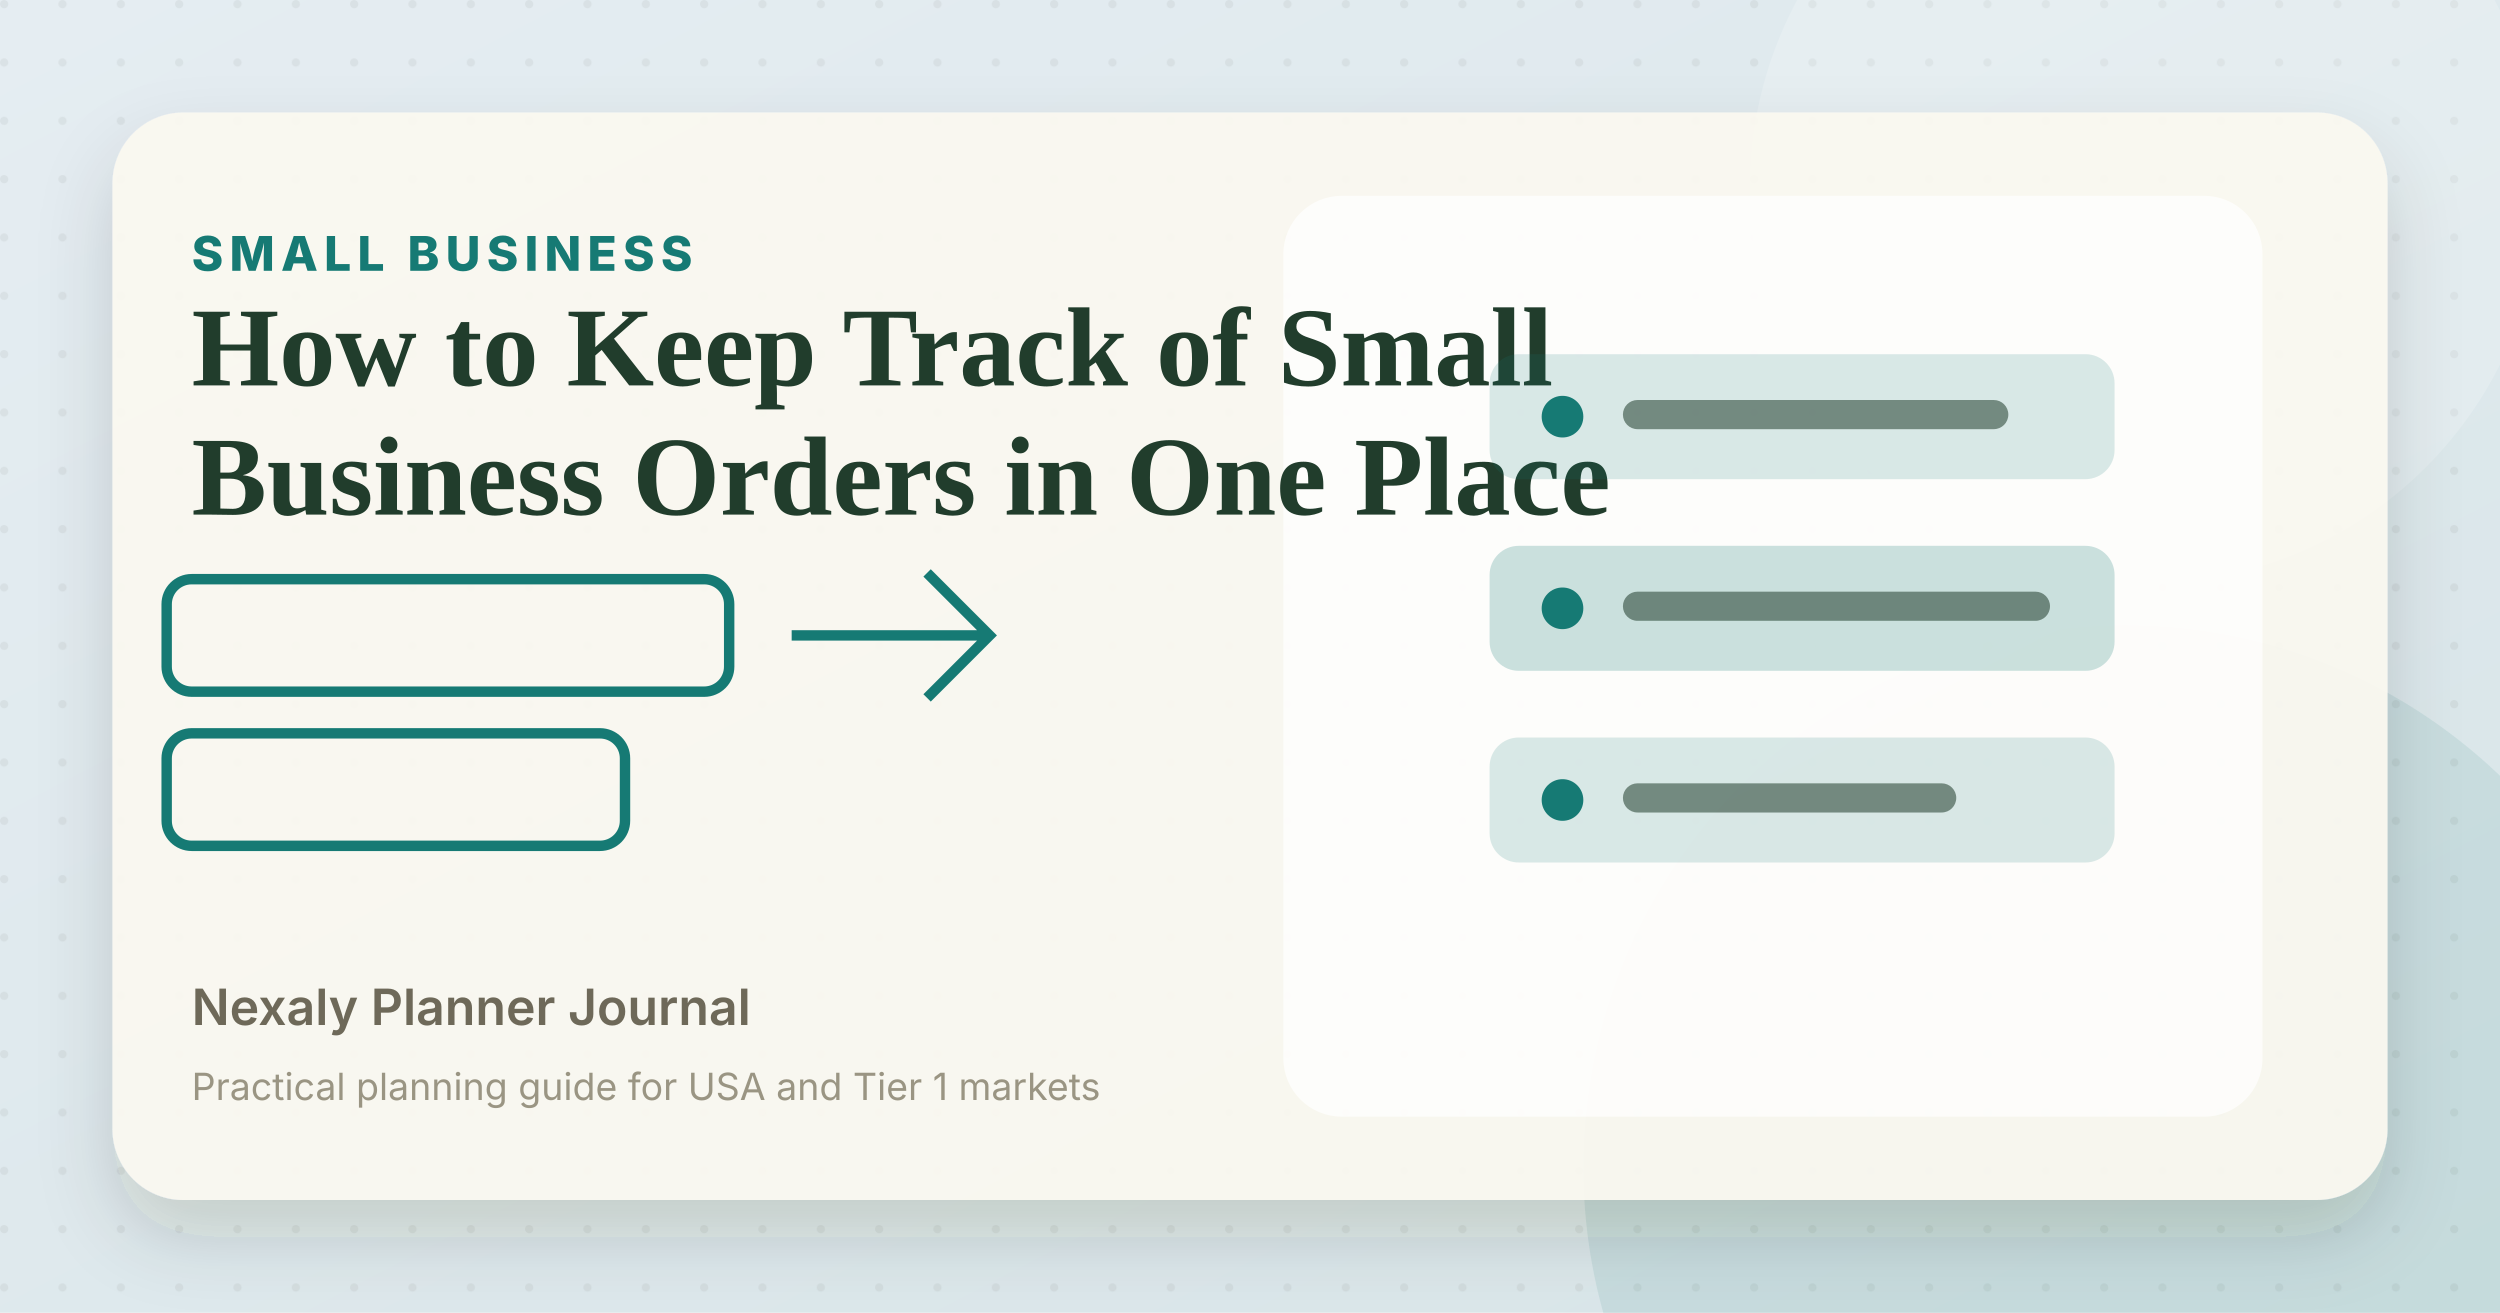
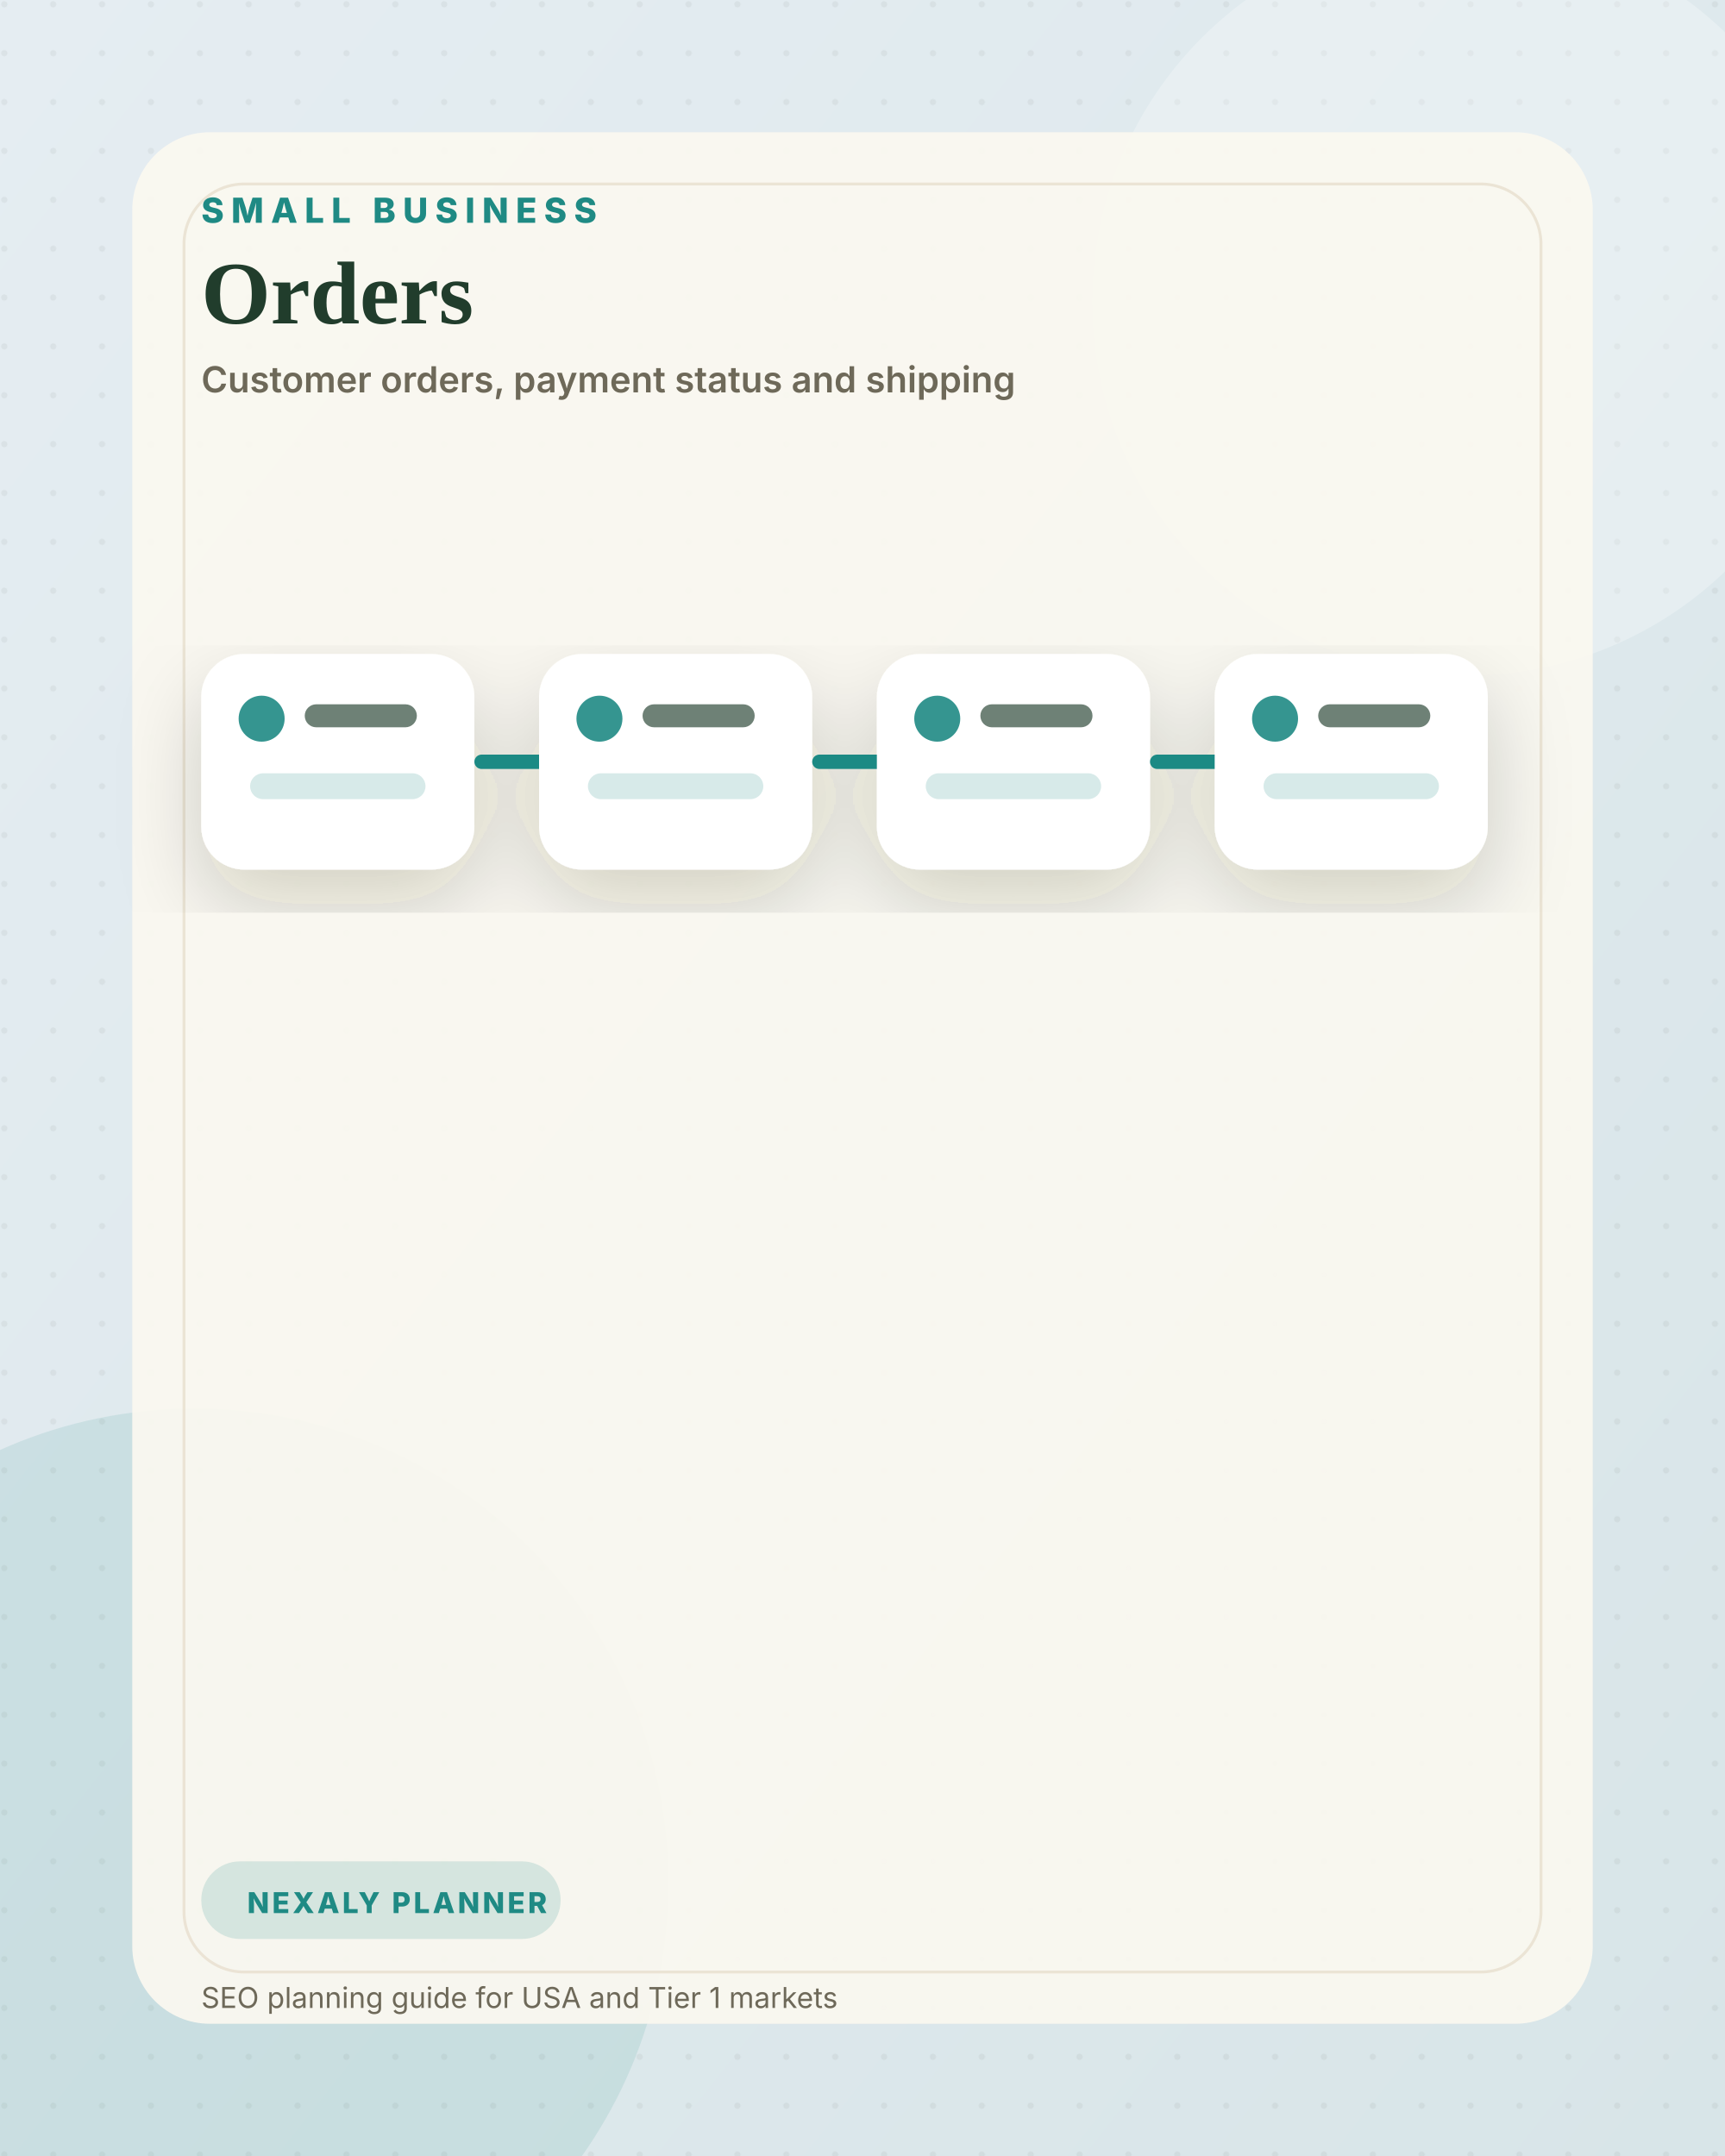
- <svg xmlns="http://www.w3.org/2000/svg" width="1200" height="630" viewBox="0 0 1200 630" role="img" aria-labelledby="title desc">
+ <svg xmlns="http://www.w3.org/2000/svg" width="1200" height="1500" viewBox="0 0 1200 1500" role="img" aria-labelledby="title desc">
  <defs>
    <linearGradient id="bg" x1="0" y1="0" x2="1" y2="1">
      <stop offset="0" stop-color="#E5EDF2" />
      <stop offset="1" stop-color="#D8E5E8" />
    </linearGradient>
    <filter id="shadow" x="-20%" y="-20%" width="140%" height="140%">
-       <feDropShadow dx="0" dy="18" stdDeviation="18" flood-color="#282419" flood-opacity=".16" />
+       <feDropShadow dx="0" dy="24" stdDeviation="28" flood-color="#282419" flood-opacity=".18" />
    </filter>
-     <pattern id="dots" width="28" height="28" patternUnits="userSpaceOnUse">
-       <circle cx="2" cy="2" r="2" fill="#282419" opacity=".10" />
+     <pattern id="dots" width="34" height="34" patternUnits="userSpaceOnUse">
+       <circle cx="3" cy="3" r="2.2" fill="#282419" opacity=".08" />
    </pattern>
  </defs>
-   <rect width="1200" height="630" fill="url(#bg)" />
-   <rect width="1200" height="630" fill="url(#dots)" opacity=".55" />
-   <circle cx="1030" cy="90" r="190" fill="#fff" opacity=".18" />
-   <circle cx="1020" cy="560" r="260" fill="#167A74" opacity=".10" />
-   <rect x="54" y="54" width="1092" height="522" rx="34" fill="#FBF8F0" opacity=".92" filter="url(#shadow)" />
-   <rect x="616" y="94" width="470" height="442" rx="28" fill="#fff" opacity=".72" />
-   <g fill="none" stroke="#167A74" stroke-width="5">
-     <rect x="80" y="278" width="270" height="54" rx="12" />
-     <rect x="80" y="352" width="220" height="54" rx="12" />
-     <path d="M380 305h95m-30-30 30 30-30 30" />
+   <rect width="1200" height="1500" fill="url(#bg)" />
+   <rect width="1200" height="1500" fill="url(#dots)" opacity=".65" />
+   <circle cx="1020" cy="210" r="260" fill="#FFFFFF" opacity=".26" />
+   <circle cx="135" cy="1310" r="330" fill="#1F8A84" opacity=".11" />
+   <g transform="translate(92 92)">
+     <rect width="1016" height="1316" rx="54" fill="#FBF8F0" opacity=".92" />
+     <rect x="36" y="36" width="944" height="1244" rx="42" fill="none" stroke="#E6DDCB" stroke-width="2" opacity=".72" />
  </g>
-   <text x="92" y="130" font-family="Inter, Arial, sans-serif" font-size="23" font-weight="800" letter-spacing="3" fill="#167A74">SMALL BUSINESS</text>
-   <text x="92" y="185" font-family="Georgia, 'Times New Roman', serif" font-size="54" font-weight="700" fill="#213D2C">
-     <tspan x="92" dy="0">How to Keep Track of Small</tspan>
-     <tspan x="92" dy="62">Business Orders in One Place</tspan>
-   </text>
-   <text x="92" y="492" font-family="Inter, Arial, sans-serif" font-size="24" font-weight="600" fill="#6E6959">Nexaly Planner Journal</text>
-   <text x="92" y="528" font-family="Inter, Arial, sans-serif" font-size="18" fill="#9A9583">Practical planning guide for USA and Tier 1 markets</text>
-   <g transform="translate(715 170)">
-     <rect x="0" y="0" width="300" height="60" rx="14" fill="#167A74" opacity=".16" />
-     <rect x="0" y="92" width="300" height="60" rx="14" fill="#167A74" opacity=".22" />
-     <rect x="0" y="184" width="300" height="60" rx="14" fill="#167A74" opacity=".16" />
-     <circle cx="35" cy="30" r="10" fill="#167A74" />
-     <circle cx="35" cy="122" r="10" fill="#167A74" />
-     <circle cx="35" cy="214" r="10" fill="#167A74" />
-     <rect x="64" y="22" width="185" height="14" rx="7" fill="#213D2C" opacity=".55" />
-     <rect x="64" y="114" width="205" height="14" rx="7" fill="#213D2C" opacity=".55" />
-     <rect x="64" y="206" width="160" height="14" rx="7" fill="#213D2C" opacity=".55" />
+   <g transform="translate(140 155)">
+     <text x="0" y="0" font-family="Inter, Arial, sans-serif" font-size="24" font-weight="800" letter-spacing="5" fill="#1F8A84">SMALL BUSINESS</text>
+     <text x="0" y="70" font-family="Georgia, 'Times New Roman', serif" font-size="62" font-weight="700" fill="#213D2C">Orders</text>
+     <text x="0" y="118" font-family="Inter, Arial, sans-serif" font-size="25" font-weight="600" fill="#6E6959">Customer orders, payment status and shipping</text>
+   </g>
+   <g transform="translate(140 455)" filter="url(#shadow)">
+     <g transform="translate(0 0)">
+       <rect width="190" height="150" rx="30" fill="#FFFFFF" />
+       <circle cx="42" cy="45" r="16" fill="#1F8A84" opacity=".9" />
+       <rect x="72" y="35" width="78" height="16" rx="8" fill="#213D2C" opacity=".65" />
+       <rect x="34" y="83" width="122" height="18" rx="9" fill="#1F8A84" opacity=".18" />
+     </g>
+     <path d="M195 75h62" stroke="#1F8A84" stroke-width="10" stroke-linecap="round" />
+     <path d="M247 55l24 20-24 20" fill="none" stroke="#1F8A84" stroke-width="10" stroke-linecap="round" stroke-linejoin="round" />
+     <g transform="translate(235 0)">
+       <rect width="190" height="150" rx="30" fill="#FFFFFF" />
+       <circle cx="42" cy="45" r="16" fill="#1F8A84" opacity=".9" />
+       <rect x="72" y="35" width="78" height="16" rx="8" fill="#213D2C" opacity=".65" />
+       <rect x="34" y="83" width="122" height="18" rx="9" fill="#1F8A84" opacity=".18" />
+     </g>
+     <path d="M430 75h62" stroke="#1F8A84" stroke-width="10" stroke-linecap="round" />
+     <path d="M482 55l24 20-24 20" fill="none" stroke="#1F8A84" stroke-width="10" stroke-linecap="round" stroke-linejoin="round" />
+     <g transform="translate(470 0)">
+       <rect width="190" height="150" rx="30" fill="#FFFFFF" />
+       <circle cx="42" cy="45" r="16" fill="#1F8A84" opacity=".9" />
+       <rect x="72" y="35" width="78" height="16" rx="8" fill="#213D2C" opacity=".65" />
+       <rect x="34" y="83" width="122" height="18" rx="9" fill="#1F8A84" opacity=".18" />
+     </g>
+     <path d="M665 75h62" stroke="#1F8A84" stroke-width="10" stroke-linecap="round" />
+     <path d="M717 55l24 20-24 20" fill="none" stroke="#1F8A84" stroke-width="10" stroke-linecap="round" stroke-linejoin="round" />
+     <g transform="translate(705 0)">
+       <rect width="190" height="150" rx="30" fill="#FFFFFF" />
+       <circle cx="42" cy="45" r="16" fill="#1F8A84" opacity=".9" />
+       <rect x="72" y="35" width="78" height="16" rx="8" fill="#213D2C" opacity=".65" />
+       <rect x="34" y="83" width="122" height="18" rx="9" fill="#1F8A84" opacity=".18" />
+     </g>
+   </g>
+   <g transform="translate(140 1295)">
+     <rect width="250" height="54" rx="27" fill="#1F8A84" opacity=".16" />
+     <text x="32" y="36" font-family="Inter, Arial, sans-serif" font-size="20" font-weight="800" letter-spacing="2" fill="#1F8A84">NEXALY PLANNER</text>
+     <text x="0" y="102" font-family="Inter, Arial, sans-serif" font-size="20" fill="#6E6959">SEO planning guide for USA and Tier 1 markets</text>
  </g>
</svg>
